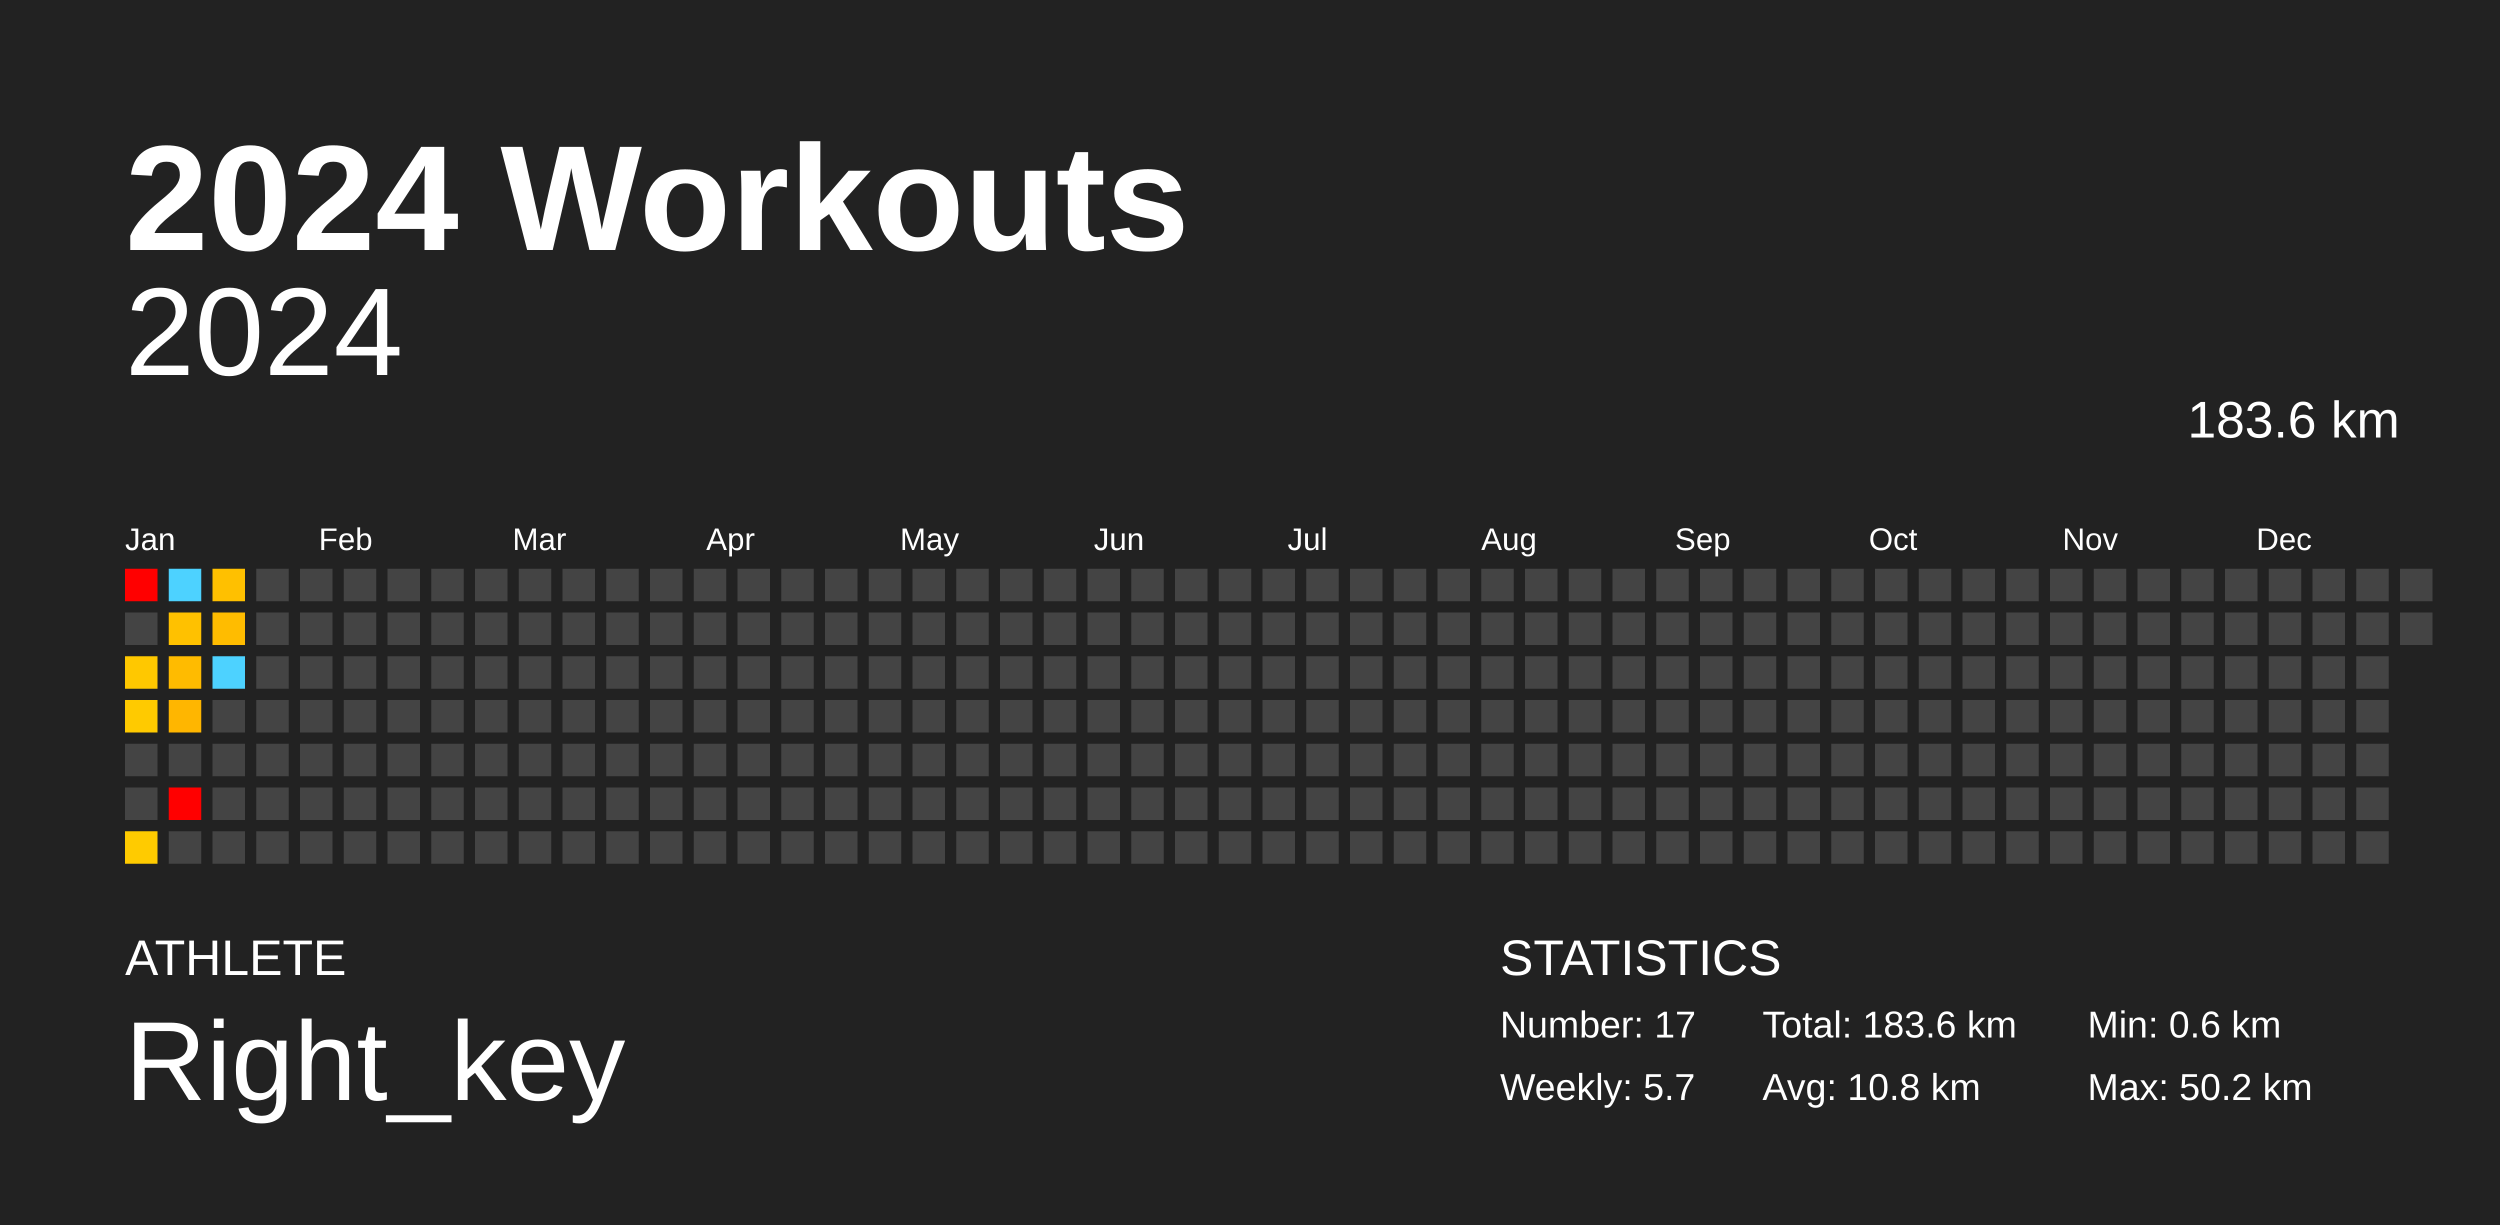
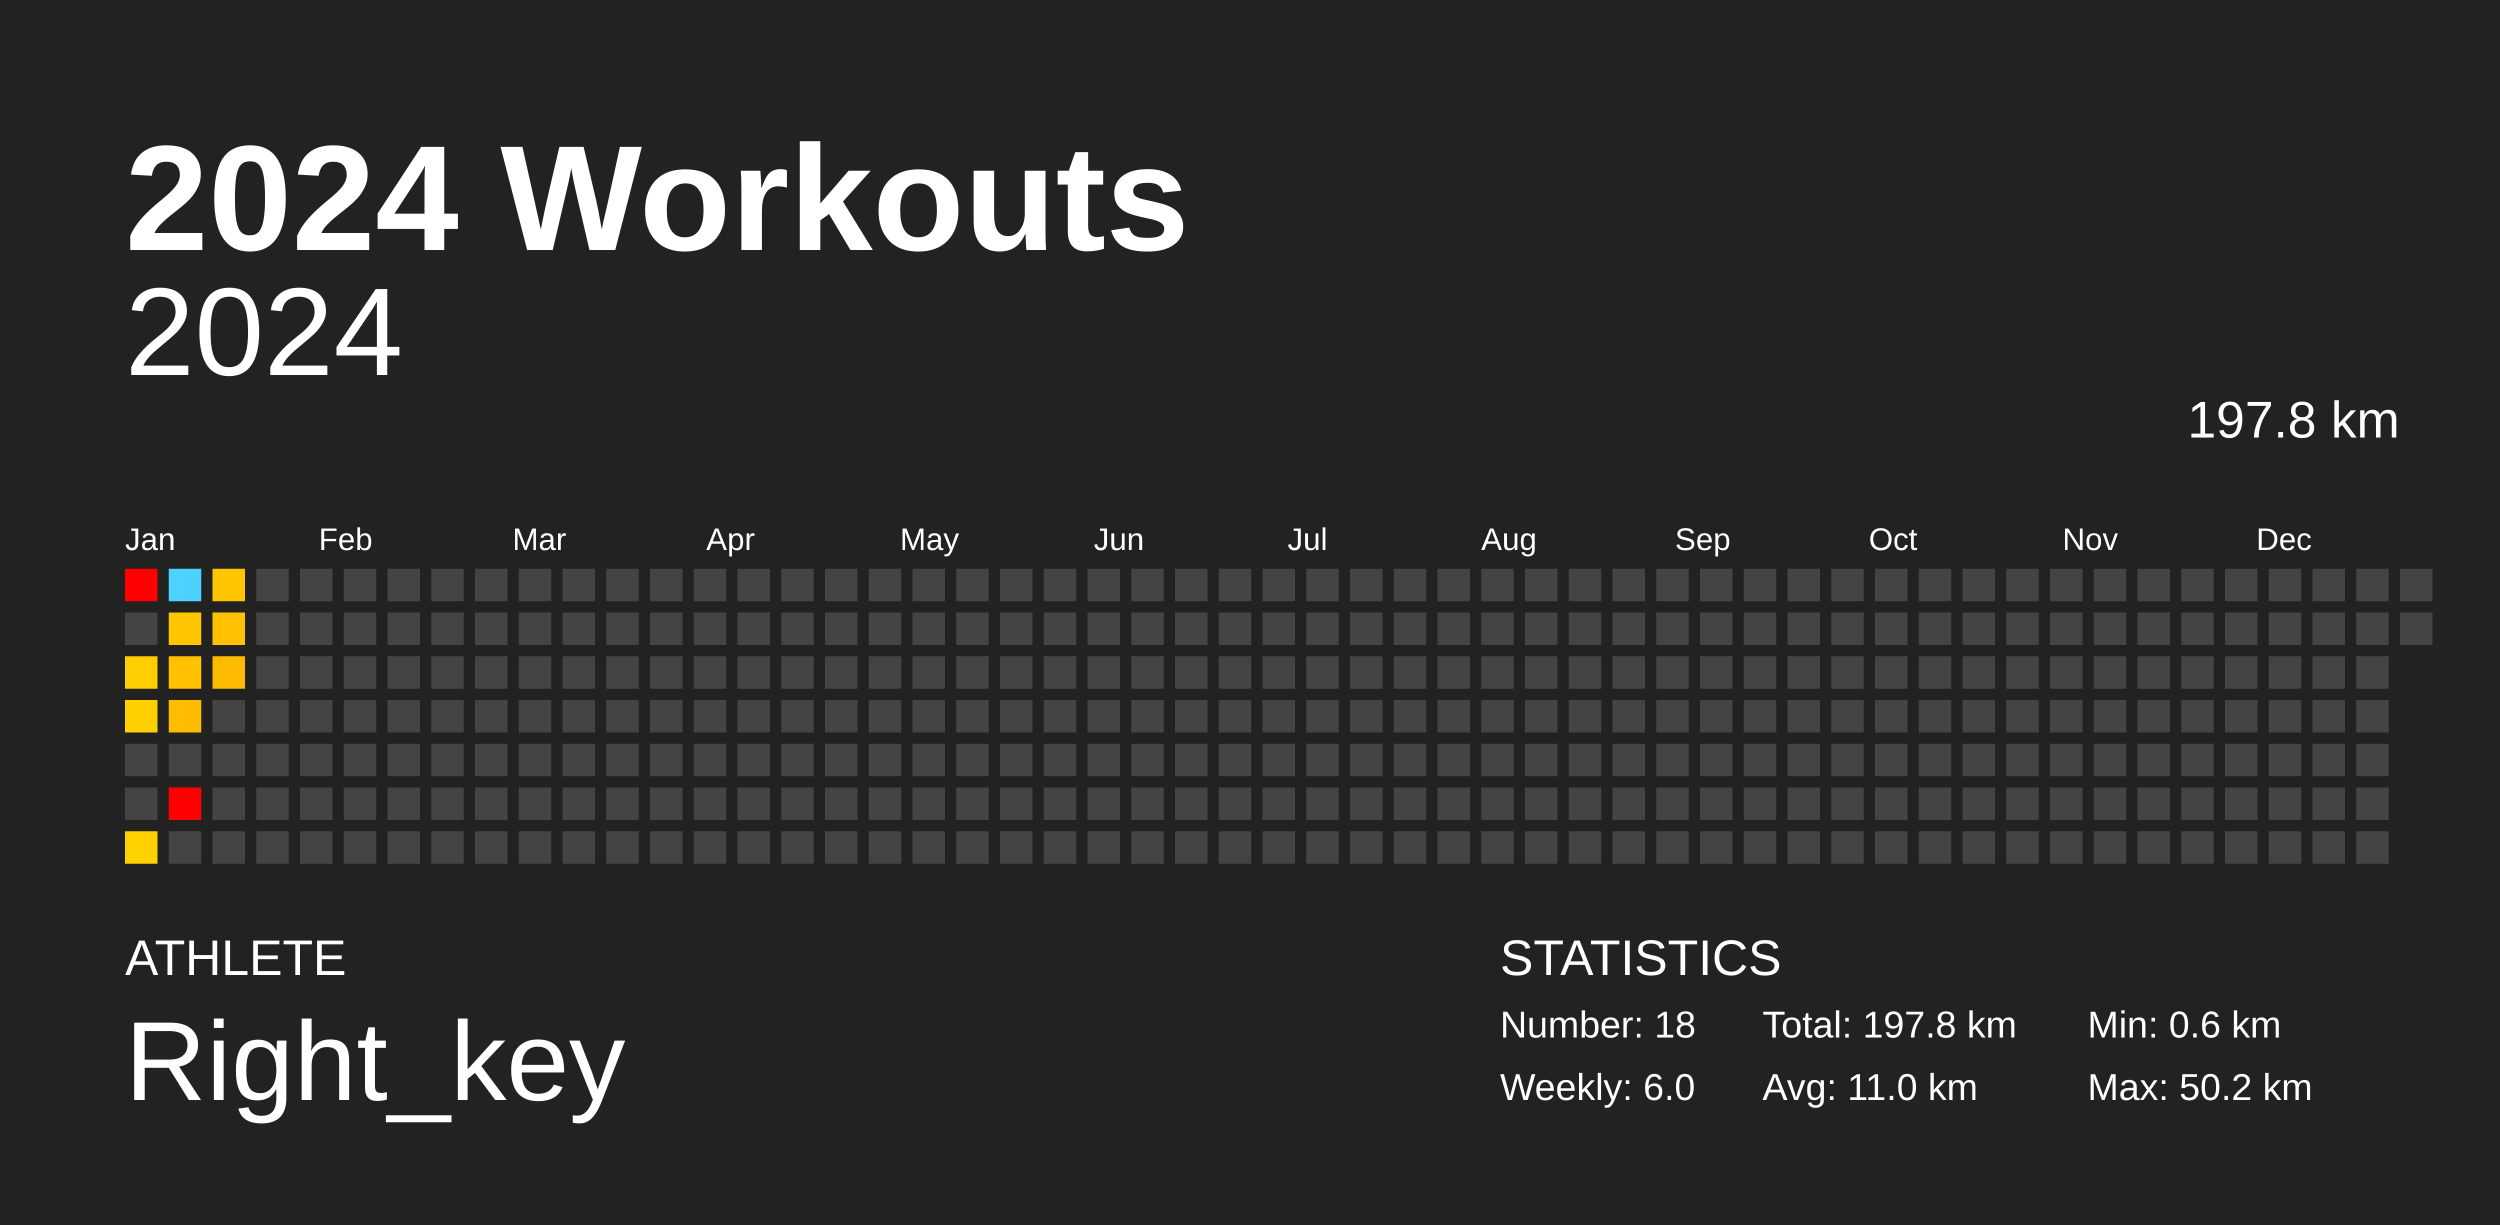
<svg xmlns="http://www.w3.org/2000/svg" baseProfile="full" height="98mm" version="1.1" viewBox="0,0,200,98" width="200mm">
  <defs />
  <rect fill="#222222" height="98" width="200" x="0" y="0" />
  <text fill="#FFFFFF" style="font-size:12px; font-family:Arial; font-weight:bold;" x="10" y="20">2024 Workouts</text>
  <text fill="#FFFFFF" style="font-size:4px; font-family:Arial" x="10" y="78">ATHLETE</text>
  <text fill="#FFFFFF" style="font-size:9px; font-family:Arial" x="10" y="88">Right_key</text>
  <text fill="#FFFFFF" style="font-size:4px; font-family:Arial" x="120" y="78">STATISTICS</text>
-   <text fill="#FFFFFF" style="font-size:3px; font-family:Arial" x="120" y="83">Number: 17</text>
-   <text fill="#FFFFFF" style="font-size:3px; font-family:Arial" x="120" y="88">Weekly: 5.7</text>
-   <text fill="#FFFFFF" style="font-size:3px; font-family:Arial" x="141" y="83">Total: 183.6 km</text>
-   <text fill="#FFFFFF" style="font-size:3px; font-family:Arial" x="141" y="88">Avg: 10.8 km</text>
+   <text fill="#FFFFFF" style="font-size:3px; font-family:Arial" x="120" y="83">Number: 18</text>
+   <text fill="#FFFFFF" style="font-size:3px; font-family:Arial" x="120" y="88">Weekly: 6.0</text>
+   <text fill="#FFFFFF" style="font-size:3px; font-family:Arial" x="141" y="83">Total: 197.8 km</text>
+   <text fill="#FFFFFF" style="font-size:3px; font-family:Arial" x="141" y="88">Avg: 11.0 km</text>
  <text fill="#FFFFFF" style="font-size:3px; font-family:Arial" x="167" y="83">Min: 0.6 km</text>
  <text fill="#FFFFFF" style="font-size:3px; font-family:Arial" x="167" y="88">Max: 50.2 km</text>
  <text alignment-baseline="hanging" fill="#FFFFFF" style="font-size:10.0px; font-family:Arial;" x="10" y="30">2024</text>
-   <text alignment-baseline="hanging" fill="#FFFFFF" style="font-size:4.125px; font-family:Arial;" x="175" y="35">183.6 km</text>
+   <text alignment-baseline="hanging" fill="#FFFFFF" style="font-size:4.125px; font-family:Arial;" x="175" y="35">197.8 km</text>
  <text fill="#FFFFFF" style="font-size:2.5px; font-family:Arial" x="10.0" y="44">Jan</text>
  <text fill="#FFFFFF" style="font-size:2.5px; font-family:Arial" x="25.5" y="44">Feb</text>
  <text fill="#FFFFFF" style="font-size:2.5px; font-family:Arial" x="41.0" y="44">Mar</text>
  <text fill="#FFFFFF" style="font-size:2.5px; font-family:Arial" x="56.5" y="44">Apr</text>
  <text fill="#FFFFFF" style="font-size:2.5px; font-family:Arial" x="72.0" y="44">May</text>
  <text fill="#FFFFFF" style="font-size:2.5px; font-family:Arial" x="87.5" y="44">Jun</text>
  <text fill="#FFFFFF" style="font-size:2.5px; font-family:Arial" x="103.0" y="44">Jul</text>
  <text fill="#FFFFFF" style="font-size:2.5px; font-family:Arial" x="118.5" y="44">Aug</text>
  <text fill="#FFFFFF" style="font-size:2.5px; font-family:Arial" x="134.0" y="44">Sep</text>
  <text fill="#FFFFFF" style="font-size:2.5px; font-family:Arial" x="149.5" y="44">Oct</text>
  <text fill="#FFFFFF" style="font-size:2.5px; font-family:Arial" x="165.0" y="44">Nov</text>
  <text fill="#FFFFFF" style="font-size:2.5px; font-family:Arial" x="180.5" y="44">Dec</text>
  <rect fill="red" height="2.6" width="2.6" x="10.0" y="45.5" />
  <rect fill="#444444" height="2.6" width="2.6" x="10.0" y="49.0" />
-   <rect fill="#ffc800" height="2.6" width="2.6" x="10.0" y="52.5" />
-   <rect fill="#ffca00" height="2.6" width="2.6" x="10.0" y="56.0" />
+   <rect fill="#ffce00" height="2.6" width="2.6" x="10.0" y="52.5" />
+   <rect fill="#ffd000" height="2.6" width="2.6" x="10.0" y="56.0" />
  <rect fill="#444444" height="2.6" width="2.6" x="10.0" y="59.5" />
  <rect fill="#444444" height="2.6" width="2.6" x="10.0" y="63.0" />
-   <rect fill="#ffcb00" height="2.6" width="2.6" x="10.0" y="66.5" />
+   <rect fill="#ffd100" height="2.6" width="2.6" x="10.0" y="66.5" />
  <rect fill="#4dd2ff" height="2.6" width="2.6" x="13.5" y="45.5" />
-   <rect fill="#ffc100" height="2.6" width="2.6" x="13.5" y="49.0" />
-   <rect fill="#ffbb00" height="2.6" width="2.6" x="13.5" y="52.5" />
-   <rect fill="#ffb600" height="2.6" width="2.6" x="13.5" y="56.0" />
+   <rect fill="#ffc600" height="2.6" width="2.6" x="13.5" y="49.0" />
+   <rect fill="#ffc100" height="2.6" width="2.6" x="13.5" y="52.5" />
+   <rect fill="#ffbc00" height="2.6" width="2.6" x="13.5" y="56.0" />
  <rect fill="#444444" height="2.6" width="2.6" x="13.5" y="59.5" />
  <rect fill="red" height="2.6" width="2.6" x="13.5" y="63.0" />
  <rect fill="#444444" height="2.6" width="2.6" x="13.5" y="66.5" />
-   <rect fill="#ffc000" height="2.6" width="2.6" x="17.0" y="45.5" />
-   <rect fill="#ffbc00" height="2.6" width="2.6" x="17.0" y="49.0" />
-   <rect fill="#4dd2ff" height="2.6" width="2.6" x="17.0" y="52.5" />
+   <rect fill="#ffc600" height="2.6" width="2.6" x="17.0" y="45.5" />
+   <rect fill="#ffc100" height="2.6" width="2.6" x="17.0" y="49.0" />
+   <rect fill="#ffbb00" height="2.6" width="2.6" x="17.0" y="52.5" />
  <rect fill="#444444" height="2.6" width="2.6" x="17.0" y="56.0" />
  <rect fill="#444444" height="2.6" width="2.6" x="17.0" y="59.5" />
  <rect fill="#444444" height="2.6" width="2.6" x="17.0" y="63.0" />
  <rect fill="#444444" height="2.6" width="2.6" x="17.0" y="66.5" />
  <rect fill="#444444" height="2.6" width="2.6" x="20.5" y="45.5" />
  <rect fill="#444444" height="2.6" width="2.6" x="20.5" y="49.0" />
  <rect fill="#444444" height="2.6" width="2.6" x="20.5" y="52.5" />
  <rect fill="#444444" height="2.6" width="2.6" x="20.5" y="56.0" />
  <rect fill="#444444" height="2.6" width="2.6" x="20.5" y="59.5" />
  <rect fill="#444444" height="2.6" width="2.6" x="20.5" y="63.0" />
  <rect fill="#444444" height="2.6" width="2.6" x="20.5" y="66.5" />
  <rect fill="#444444" height="2.6" width="2.6" x="24.0" y="45.5" />
  <rect fill="#444444" height="2.6" width="2.6" x="24.0" y="49.0" />
  <rect fill="#444444" height="2.6" width="2.6" x="24.0" y="52.5" />
  <rect fill="#444444" height="2.6" width="2.6" x="24.0" y="56.0" />
  <rect fill="#444444" height="2.6" width="2.6" x="24.0" y="59.5" />
  <rect fill="#444444" height="2.6" width="2.6" x="24.0" y="63.0" />
  <rect fill="#444444" height="2.6" width="2.6" x="24.0" y="66.5" />
  <rect fill="#444444" height="2.6" width="2.6" x="27.5" y="45.5" />
  <rect fill="#444444" height="2.6" width="2.6" x="27.5" y="49.0" />
  <rect fill="#444444" height="2.6" width="2.6" x="27.5" y="52.5" />
  <rect fill="#444444" height="2.6" width="2.6" x="27.5" y="56.0" />
  <rect fill="#444444" height="2.6" width="2.6" x="27.5" y="59.5" />
  <rect fill="#444444" height="2.6" width="2.6" x="27.5" y="63.0" />
  <rect fill="#444444" height="2.6" width="2.6" x="27.5" y="66.5" />
  <rect fill="#444444" height="2.6" width="2.6" x="31.0" y="45.5" />
  <rect fill="#444444" height="2.6" width="2.6" x="31.0" y="49.0" />
  <rect fill="#444444" height="2.6" width="2.6" x="31.0" y="52.5" />
  <rect fill="#444444" height="2.6" width="2.6" x="31.0" y="56.0" />
  <rect fill="#444444" height="2.6" width="2.6" x="31.0" y="59.5" />
  <rect fill="#444444" height="2.6" width="2.6" x="31.0" y="63.0" />
  <rect fill="#444444" height="2.6" width="2.6" x="31.0" y="66.5" />
  <rect fill="#444444" height="2.6" width="2.6" x="34.5" y="45.5" />
  <rect fill="#444444" height="2.6" width="2.6" x="34.5" y="49.0" />
  <rect fill="#444444" height="2.6" width="2.6" x="34.5" y="52.5" />
  <rect fill="#444444" height="2.6" width="2.6" x="34.5" y="56.0" />
  <rect fill="#444444" height="2.6" width="2.6" x="34.5" y="59.5" />
  <rect fill="#444444" height="2.6" width="2.6" x="34.5" y="63.0" />
  <rect fill="#444444" height="2.6" width="2.6" x="34.5" y="66.5" />
  <rect fill="#444444" height="2.6" width="2.6" x="38.0" y="45.5" />
  <rect fill="#444444" height="2.6" width="2.6" x="38.0" y="49.0" />
  <rect fill="#444444" height="2.6" width="2.6" x="38.0" y="52.5" />
  <rect fill="#444444" height="2.6" width="2.6" x="38.0" y="56.0" />
  <rect fill="#444444" height="2.6" width="2.6" x="38.0" y="59.5" />
  <rect fill="#444444" height="2.6" width="2.6" x="38.0" y="63.0" />
  <rect fill="#444444" height="2.6" width="2.6" x="38.0" y="66.5" />
  <rect fill="#444444" height="2.6" width="2.6" x="41.5" y="45.5" />
  <rect fill="#444444" height="2.6" width="2.6" x="41.5" y="49.0" />
  <rect fill="#444444" height="2.6" width="2.6" x="41.5" y="52.5" />
  <rect fill="#444444" height="2.6" width="2.6" x="41.5" y="56.0" />
  <rect fill="#444444" height="2.6" width="2.6" x="41.5" y="59.5" />
  <rect fill="#444444" height="2.6" width="2.6" x="41.5" y="63.0" />
  <rect fill="#444444" height="2.6" width="2.6" x="41.5" y="66.5" />
  <rect fill="#444444" height="2.6" width="2.6" x="45.0" y="45.5" />
  <rect fill="#444444" height="2.6" width="2.6" x="45.0" y="49.0" />
  <rect fill="#444444" height="2.6" width="2.6" x="45.0" y="52.5" />
  <rect fill="#444444" height="2.6" width="2.6" x="45.0" y="56.0" />
  <rect fill="#444444" height="2.6" width="2.6" x="45.0" y="59.5" />
  <rect fill="#444444" height="2.6" width="2.6" x="45.0" y="63.0" />
  <rect fill="#444444" height="2.6" width="2.6" x="45.0" y="66.5" />
  <rect fill="#444444" height="2.6" width="2.6" x="48.5" y="45.5" />
  <rect fill="#444444" height="2.6" width="2.6" x="48.5" y="49.0" />
  <rect fill="#444444" height="2.6" width="2.6" x="48.5" y="52.5" />
  <rect fill="#444444" height="2.6" width="2.6" x="48.5" y="56.0" />
  <rect fill="#444444" height="2.6" width="2.6" x="48.5" y="59.5" />
  <rect fill="#444444" height="2.6" width="2.6" x="48.5" y="63.0" />
  <rect fill="#444444" height="2.6" width="2.6" x="48.5" y="66.5" />
  <rect fill="#444444" height="2.6" width="2.6" x="52.0" y="45.5" />
  <rect fill="#444444" height="2.6" width="2.6" x="52.0" y="49.0" />
  <rect fill="#444444" height="2.6" width="2.6" x="52.0" y="52.5" />
  <rect fill="#444444" height="2.6" width="2.6" x="52.0" y="56.0" />
  <rect fill="#444444" height="2.6" width="2.6" x="52.0" y="59.5" />
  <rect fill="#444444" height="2.6" width="2.6" x="52.0" y="63.0" />
  <rect fill="#444444" height="2.6" width="2.6" x="52.0" y="66.5" />
  <rect fill="#444444" height="2.6" width="2.6" x="55.5" y="45.5" />
  <rect fill="#444444" height="2.6" width="2.6" x="55.5" y="49.0" />
  <rect fill="#444444" height="2.6" width="2.6" x="55.5" y="52.5" />
  <rect fill="#444444" height="2.6" width="2.6" x="55.5" y="56.0" />
  <rect fill="#444444" height="2.6" width="2.6" x="55.5" y="59.5" />
  <rect fill="#444444" height="2.6" width="2.6" x="55.5" y="63.0" />
  <rect fill="#444444" height="2.6" width="2.6" x="55.5" y="66.5" />
  <rect fill="#444444" height="2.6" width="2.6" x="59.0" y="45.5" />
  <rect fill="#444444" height="2.6" width="2.6" x="59.0" y="49.0" />
  <rect fill="#444444" height="2.6" width="2.6" x="59.0" y="52.5" />
  <rect fill="#444444" height="2.6" width="2.6" x="59.0" y="56.0" />
  <rect fill="#444444" height="2.6" width="2.6" x="59.0" y="59.5" />
  <rect fill="#444444" height="2.6" width="2.6" x="59.0" y="63.0" />
  <rect fill="#444444" height="2.6" width="2.6" x="59.0" y="66.5" />
  <rect fill="#444444" height="2.6" width="2.6" x="62.5" y="45.5" />
  <rect fill="#444444" height="2.6" width="2.6" x="62.5" y="49.0" />
  <rect fill="#444444" height="2.6" width="2.6" x="62.5" y="52.5" />
  <rect fill="#444444" height="2.6" width="2.6" x="62.5" y="56.0" />
  <rect fill="#444444" height="2.6" width="2.6" x="62.5" y="59.5" />
  <rect fill="#444444" height="2.6" width="2.6" x="62.5" y="63.0" />
  <rect fill="#444444" height="2.6" width="2.6" x="62.5" y="66.5" />
  <rect fill="#444444" height="2.6" width="2.6" x="66.0" y="45.5" />
  <rect fill="#444444" height="2.6" width="2.6" x="66.0" y="49.0" />
  <rect fill="#444444" height="2.6" width="2.6" x="66.0" y="52.5" />
  <rect fill="#444444" height="2.6" width="2.6" x="66.0" y="56.0" />
  <rect fill="#444444" height="2.6" width="2.6" x="66.0" y="59.5" />
  <rect fill="#444444" height="2.6" width="2.6" x="66.0" y="63.0" />
  <rect fill="#444444" height="2.6" width="2.6" x="66.0" y="66.5" />
  <rect fill="#444444" height="2.6" width="2.6" x="69.5" y="45.5" />
  <rect fill="#444444" height="2.6" width="2.6" x="69.5" y="49.0" />
  <rect fill="#444444" height="2.6" width="2.6" x="69.5" y="52.5" />
  <rect fill="#444444" height="2.6" width="2.6" x="69.5" y="56.0" />
  <rect fill="#444444" height="2.6" width="2.6" x="69.5" y="59.5" />
  <rect fill="#444444" height="2.6" width="2.6" x="69.5" y="63.0" />
  <rect fill="#444444" height="2.6" width="2.6" x="69.5" y="66.5" />
  <rect fill="#444444" height="2.6" width="2.6" x="73.0" y="45.5" />
  <rect fill="#444444" height="2.6" width="2.6" x="73.0" y="49.0" />
  <rect fill="#444444" height="2.6" width="2.6" x="73.0" y="52.5" />
  <rect fill="#444444" height="2.6" width="2.6" x="73.0" y="56.0" />
  <rect fill="#444444" height="2.6" width="2.6" x="73.0" y="59.5" />
  <rect fill="#444444" height="2.6" width="2.6" x="73.0" y="63.0" />
  <rect fill="#444444" height="2.6" width="2.6" x="73.0" y="66.5" />
  <rect fill="#444444" height="2.6" width="2.6" x="76.5" y="45.5" />
  <rect fill="#444444" height="2.6" width="2.6" x="76.5" y="49.0" />
  <rect fill="#444444" height="2.6" width="2.6" x="76.5" y="52.5" />
  <rect fill="#444444" height="2.6" width="2.6" x="76.5" y="56.0" />
  <rect fill="#444444" height="2.6" width="2.6" x="76.5" y="59.5" />
  <rect fill="#444444" height="2.6" width="2.6" x="76.5" y="63.0" />
  <rect fill="#444444" height="2.6" width="2.6" x="76.5" y="66.5" />
  <rect fill="#444444" height="2.6" width="2.6" x="80.0" y="45.5" />
  <rect fill="#444444" height="2.6" width="2.6" x="80.0" y="49.0" />
  <rect fill="#444444" height="2.6" width="2.6" x="80.0" y="52.5" />
  <rect fill="#444444" height="2.6" width="2.6" x="80.0" y="56.0" />
  <rect fill="#444444" height="2.6" width="2.6" x="80.0" y="59.5" />
  <rect fill="#444444" height="2.6" width="2.6" x="80.0" y="63.0" />
  <rect fill="#444444" height="2.6" width="2.6" x="80.0" y="66.5" />
  <rect fill="#444444" height="2.6" width="2.6" x="83.5" y="45.5" />
  <rect fill="#444444" height="2.6" width="2.6" x="83.5" y="49.0" />
  <rect fill="#444444" height="2.6" width="2.6" x="83.5" y="52.5" />
  <rect fill="#444444" height="2.6" width="2.6" x="83.5" y="56.0" />
  <rect fill="#444444" height="2.6" width="2.6" x="83.5" y="59.5" />
  <rect fill="#444444" height="2.6" width="2.6" x="83.5" y="63.0" />
  <rect fill="#444444" height="2.6" width="2.6" x="83.5" y="66.5" />
  <rect fill="#444444" height="2.6" width="2.6" x="87.0" y="45.5" />
  <rect fill="#444444" height="2.6" width="2.6" x="87.0" y="49.0" />
  <rect fill="#444444" height="2.6" width="2.6" x="87.0" y="52.5" />
  <rect fill="#444444" height="2.6" width="2.6" x="87.0" y="56.0" />
  <rect fill="#444444" height="2.6" width="2.6" x="87.0" y="59.5" />
  <rect fill="#444444" height="2.6" width="2.6" x="87.0" y="63.0" />
  <rect fill="#444444" height="2.6" width="2.6" x="87.0" y="66.5" />
  <rect fill="#444444" height="2.6" width="2.6" x="90.5" y="45.5" />
  <rect fill="#444444" height="2.6" width="2.6" x="90.5" y="49.0" />
  <rect fill="#444444" height="2.6" width="2.6" x="90.5" y="52.5" />
  <rect fill="#444444" height="2.6" width="2.6" x="90.5" y="56.0" />
  <rect fill="#444444" height="2.6" width="2.6" x="90.5" y="59.5" />
  <rect fill="#444444" height="2.6" width="2.6" x="90.5" y="63.0" />
  <rect fill="#444444" height="2.6" width="2.6" x="90.5" y="66.5" />
  <rect fill="#444444" height="2.6" width="2.6" x="94.0" y="45.5" />
  <rect fill="#444444" height="2.6" width="2.6" x="94.0" y="49.0" />
  <rect fill="#444444" height="2.6" width="2.6" x="94.0" y="52.5" />
  <rect fill="#444444" height="2.6" width="2.6" x="94.0" y="56.0" />
  <rect fill="#444444" height="2.6" width="2.6" x="94.0" y="59.5" />
  <rect fill="#444444" height="2.6" width="2.6" x="94.0" y="63.0" />
  <rect fill="#444444" height="2.6" width="2.6" x="94.0" y="66.5" />
  <rect fill="#444444" height="2.6" width="2.6" x="97.5" y="45.5" />
  <rect fill="#444444" height="2.6" width="2.6" x="97.5" y="49.0" />
  <rect fill="#444444" height="2.6" width="2.6" x="97.5" y="52.5" />
  <rect fill="#444444" height="2.6" width="2.6" x="97.5" y="56.0" />
  <rect fill="#444444" height="2.6" width="2.6" x="97.5" y="59.5" />
  <rect fill="#444444" height="2.6" width="2.6" x="97.5" y="63.0" />
  <rect fill="#444444" height="2.6" width="2.6" x="97.5" y="66.5" />
  <rect fill="#444444" height="2.6" width="2.6" x="101.0" y="45.5" />
  <rect fill="#444444" height="2.6" width="2.6" x="101.0" y="49.0" />
  <rect fill="#444444" height="2.6" width="2.6" x="101.0" y="52.5" />
  <rect fill="#444444" height="2.6" width="2.6" x="101.0" y="56.0" />
  <rect fill="#444444" height="2.6" width="2.6" x="101.0" y="59.5" />
  <rect fill="#444444" height="2.6" width="2.6" x="101.0" y="63.0" />
  <rect fill="#444444" height="2.6" width="2.6" x="101.0" y="66.5" />
  <rect fill="#444444" height="2.6" width="2.6" x="104.5" y="45.5" />
  <rect fill="#444444" height="2.6" width="2.6" x="104.5" y="49.0" />
  <rect fill="#444444" height="2.6" width="2.6" x="104.5" y="52.5" />
  <rect fill="#444444" height="2.6" width="2.6" x="104.5" y="56.0" />
  <rect fill="#444444" height="2.6" width="2.6" x="104.5" y="59.5" />
  <rect fill="#444444" height="2.6" width="2.6" x="104.5" y="63.0" />
  <rect fill="#444444" height="2.6" width="2.6" x="104.5" y="66.5" />
  <rect fill="#444444" height="2.6" width="2.6" x="108.0" y="45.5" />
  <rect fill="#444444" height="2.6" width="2.6" x="108.0" y="49.0" />
  <rect fill="#444444" height="2.6" width="2.6" x="108.0" y="52.5" />
  <rect fill="#444444" height="2.6" width="2.6" x="108.0" y="56.0" />
  <rect fill="#444444" height="2.6" width="2.6" x="108.0" y="59.5" />
  <rect fill="#444444" height="2.6" width="2.6" x="108.0" y="63.0" />
  <rect fill="#444444" height="2.6" width="2.6" x="108.0" y="66.5" />
  <rect fill="#444444" height="2.6" width="2.6" x="111.5" y="45.5" />
  <rect fill="#444444" height="2.6" width="2.6" x="111.5" y="49.0" />
  <rect fill="#444444" height="2.6" width="2.6" x="111.5" y="52.5" />
  <rect fill="#444444" height="2.6" width="2.6" x="111.5" y="56.0" />
  <rect fill="#444444" height="2.6" width="2.6" x="111.5" y="59.5" />
  <rect fill="#444444" height="2.6" width="2.6" x="111.5" y="63.0" />
  <rect fill="#444444" height="2.6" width="2.6" x="111.5" y="66.5" />
  <rect fill="#444444" height="2.6" width="2.6" x="115.0" y="45.5" />
  <rect fill="#444444" height="2.6" width="2.6" x="115.0" y="49.0" />
  <rect fill="#444444" height="2.6" width="2.6" x="115.0" y="52.5" />
  <rect fill="#444444" height="2.6" width="2.6" x="115.0" y="56.0" />
  <rect fill="#444444" height="2.6" width="2.6" x="115.0" y="59.5" />
  <rect fill="#444444" height="2.6" width="2.6" x="115.0" y="63.0" />
  <rect fill="#444444" height="2.6" width="2.6" x="115.0" y="66.5" />
  <rect fill="#444444" height="2.6" width="2.6" x="118.5" y="45.5" />
  <rect fill="#444444" height="2.6" width="2.6" x="118.5" y="49.0" />
  <rect fill="#444444" height="2.6" width="2.6" x="118.5" y="52.5" />
  <rect fill="#444444" height="2.6" width="2.6" x="118.5" y="56.0" />
  <rect fill="#444444" height="2.6" width="2.6" x="118.5" y="59.5" />
  <rect fill="#444444" height="2.6" width="2.6" x="118.5" y="63.0" />
  <rect fill="#444444" height="2.6" width="2.6" x="118.5" y="66.5" />
  <rect fill="#444444" height="2.6" width="2.6" x="122.0" y="45.5" />
  <rect fill="#444444" height="2.6" width="2.6" x="122.0" y="49.0" />
  <rect fill="#444444" height="2.6" width="2.6" x="122.0" y="52.5" />
  <rect fill="#444444" height="2.6" width="2.6" x="122.0" y="56.0" />
  <rect fill="#444444" height="2.6" width="2.6" x="122.0" y="59.5" />
  <rect fill="#444444" height="2.6" width="2.6" x="122.0" y="63.0" />
  <rect fill="#444444" height="2.6" width="2.6" x="122.0" y="66.5" />
  <rect fill="#444444" height="2.6" width="2.6" x="125.5" y="45.5" />
  <rect fill="#444444" height="2.6" width="2.6" x="125.5" y="49.0" />
  <rect fill="#444444" height="2.6" width="2.6" x="125.5" y="52.5" />
  <rect fill="#444444" height="2.6" width="2.6" x="125.5" y="56.0" />
  <rect fill="#444444" height="2.6" width="2.6" x="125.5" y="59.5" />
  <rect fill="#444444" height="2.6" width="2.6" x="125.5" y="63.0" />
  <rect fill="#444444" height="2.6" width="2.6" x="125.5" y="66.5" />
  <rect fill="#444444" height="2.6" width="2.6" x="129.0" y="45.5" />
  <rect fill="#444444" height="2.6" width="2.6" x="129.0" y="49.0" />
  <rect fill="#444444" height="2.6" width="2.6" x="129.0" y="52.5" />
  <rect fill="#444444" height="2.6" width="2.6" x="129.0" y="56.0" />
  <rect fill="#444444" height="2.6" width="2.6" x="129.0" y="59.5" />
  <rect fill="#444444" height="2.6" width="2.6" x="129.0" y="63.0" />
  <rect fill="#444444" height="2.6" width="2.6" x="129.0" y="66.5" />
  <rect fill="#444444" height="2.6" width="2.6" x="132.5" y="45.5" />
  <rect fill="#444444" height="2.6" width="2.6" x="132.5" y="49.0" />
  <rect fill="#444444" height="2.6" width="2.6" x="132.5" y="52.5" />
  <rect fill="#444444" height="2.6" width="2.6" x="132.5" y="56.0" />
  <rect fill="#444444" height="2.6" width="2.6" x="132.5" y="59.5" />
  <rect fill="#444444" height="2.6" width="2.6" x="132.5" y="63.0" />
  <rect fill="#444444" height="2.6" width="2.6" x="132.5" y="66.5" />
  <rect fill="#444444" height="2.6" width="2.6" x="136.0" y="45.5" />
  <rect fill="#444444" height="2.6" width="2.6" x="136.0" y="49.0" />
  <rect fill="#444444" height="2.6" width="2.6" x="136.0" y="52.5" />
  <rect fill="#444444" height="2.6" width="2.6" x="136.0" y="56.0" />
  <rect fill="#444444" height="2.6" width="2.6" x="136.0" y="59.5" />
  <rect fill="#444444" height="2.6" width="2.6" x="136.0" y="63.0" />
  <rect fill="#444444" height="2.6" width="2.6" x="136.0" y="66.5" />
  <rect fill="#444444" height="2.6" width="2.6" x="139.5" y="45.5" />
  <rect fill="#444444" height="2.6" width="2.6" x="139.5" y="49.0" />
  <rect fill="#444444" height="2.6" width="2.6" x="139.5" y="52.5" />
  <rect fill="#444444" height="2.6" width="2.6" x="139.5" y="56.0" />
  <rect fill="#444444" height="2.6" width="2.6" x="139.5" y="59.5" />
  <rect fill="#444444" height="2.6" width="2.6" x="139.5" y="63.0" />
  <rect fill="#444444" height="2.6" width="2.6" x="139.5" y="66.5" />
  <rect fill="#444444" height="2.6" width="2.6" x="143.0" y="45.5" />
  <rect fill="#444444" height="2.6" width="2.6" x="143.0" y="49.0" />
  <rect fill="#444444" height="2.6" width="2.6" x="143.0" y="52.5" />
  <rect fill="#444444" height="2.6" width="2.6" x="143.0" y="56.0" />
  <rect fill="#444444" height="2.6" width="2.6" x="143.0" y="59.5" />
  <rect fill="#444444" height="2.6" width="2.6" x="143.0" y="63.0" />
  <rect fill="#444444" height="2.6" width="2.6" x="143.0" y="66.5" />
  <rect fill="#444444" height="2.6" width="2.6" x="146.5" y="45.5" />
  <rect fill="#444444" height="2.6" width="2.6" x="146.5" y="49.0" />
  <rect fill="#444444" height="2.6" width="2.6" x="146.5" y="52.5" />
  <rect fill="#444444" height="2.6" width="2.6" x="146.5" y="56.0" />
  <rect fill="#444444" height="2.6" width="2.6" x="146.5" y="59.5" />
  <rect fill="#444444" height="2.6" width="2.6" x="146.5" y="63.0" />
  <rect fill="#444444" height="2.6" width="2.6" x="146.5" y="66.5" />
  <rect fill="#444444" height="2.6" width="2.6" x="150.0" y="45.5" />
  <rect fill="#444444" height="2.6" width="2.6" x="150.0" y="49.0" />
  <rect fill="#444444" height="2.6" width="2.6" x="150.0" y="52.5" />
  <rect fill="#444444" height="2.6" width="2.6" x="150.0" y="56.0" />
  <rect fill="#444444" height="2.6" width="2.6" x="150.0" y="59.5" />
  <rect fill="#444444" height="2.6" width="2.6" x="150.0" y="63.0" />
  <rect fill="#444444" height="2.6" width="2.6" x="150.0" y="66.5" />
  <rect fill="#444444" height="2.6" width="2.6" x="153.5" y="45.5" />
  <rect fill="#444444" height="2.6" width="2.6" x="153.5" y="49.0" />
  <rect fill="#444444" height="2.6" width="2.6" x="153.5" y="52.5" />
  <rect fill="#444444" height="2.6" width="2.6" x="153.5" y="56.0" />
  <rect fill="#444444" height="2.6" width="2.6" x="153.5" y="59.5" />
  <rect fill="#444444" height="2.6" width="2.6" x="153.5" y="63.0" />
  <rect fill="#444444" height="2.6" width="2.6" x="153.5" y="66.5" />
  <rect fill="#444444" height="2.6" width="2.6" x="157.0" y="45.5" />
  <rect fill="#444444" height="2.6" width="2.6" x="157.0" y="49.0" />
  <rect fill="#444444" height="2.6" width="2.6" x="157.0" y="52.5" />
  <rect fill="#444444" height="2.6" width="2.6" x="157.0" y="56.0" />
  <rect fill="#444444" height="2.6" width="2.6" x="157.0" y="59.5" />
  <rect fill="#444444" height="2.6" width="2.6" x="157.0" y="63.0" />
  <rect fill="#444444" height="2.6" width="2.6" x="157.0" y="66.5" />
  <rect fill="#444444" height="2.6" width="2.6" x="160.5" y="45.5" />
  <rect fill="#444444" height="2.6" width="2.6" x="160.5" y="49.0" />
  <rect fill="#444444" height="2.6" width="2.6" x="160.5" y="52.5" />
  <rect fill="#444444" height="2.6" width="2.6" x="160.5" y="56.0" />
  <rect fill="#444444" height="2.6" width="2.6" x="160.5" y="59.5" />
  <rect fill="#444444" height="2.6" width="2.6" x="160.5" y="63.0" />
  <rect fill="#444444" height="2.6" width="2.6" x="160.5" y="66.5" />
  <rect fill="#444444" height="2.6" width="2.6" x="164.0" y="45.5" />
  <rect fill="#444444" height="2.6" width="2.6" x="164.0" y="49.0" />
  <rect fill="#444444" height="2.6" width="2.6" x="164.0" y="52.5" />
  <rect fill="#444444" height="2.6" width="2.6" x="164.0" y="56.0" />
  <rect fill="#444444" height="2.6" width="2.6" x="164.0" y="59.5" />
  <rect fill="#444444" height="2.6" width="2.6" x="164.0" y="63.0" />
  <rect fill="#444444" height="2.6" width="2.6" x="164.0" y="66.5" />
  <rect fill="#444444" height="2.6" width="2.6" x="167.5" y="45.5" />
  <rect fill="#444444" height="2.6" width="2.6" x="167.5" y="49.0" />
  <rect fill="#444444" height="2.6" width="2.6" x="167.5" y="52.5" />
  <rect fill="#444444" height="2.6" width="2.6" x="167.5" y="56.0" />
  <rect fill="#444444" height="2.6" width="2.6" x="167.5" y="59.5" />
  <rect fill="#444444" height="2.6" width="2.6" x="167.5" y="63.0" />
  <rect fill="#444444" height="2.6" width="2.6" x="167.5" y="66.5" />
  <rect fill="#444444" height="2.6" width="2.6" x="171.0" y="45.5" />
  <rect fill="#444444" height="2.6" width="2.6" x="171.0" y="49.0" />
  <rect fill="#444444" height="2.6" width="2.6" x="171.0" y="52.5" />
  <rect fill="#444444" height="2.6" width="2.6" x="171.0" y="56.0" />
  <rect fill="#444444" height="2.6" width="2.6" x="171.0" y="59.5" />
  <rect fill="#444444" height="2.6" width="2.6" x="171.0" y="63.0" />
  <rect fill="#444444" height="2.6" width="2.6" x="171.0" y="66.5" />
  <rect fill="#444444" height="2.6" width="2.6" x="174.5" y="45.5" />
  <rect fill="#444444" height="2.6" width="2.6" x="174.5" y="49.0" />
  <rect fill="#444444" height="2.6" width="2.6" x="174.5" y="52.5" />
  <rect fill="#444444" height="2.6" width="2.6" x="174.5" y="56.0" />
  <rect fill="#444444" height="2.6" width="2.6" x="174.5" y="59.5" />
  <rect fill="#444444" height="2.6" width="2.6" x="174.5" y="63.0" />
  <rect fill="#444444" height="2.6" width="2.6" x="174.5" y="66.5" />
  <rect fill="#444444" height="2.6" width="2.6" x="178.0" y="45.5" />
  <rect fill="#444444" height="2.6" width="2.6" x="178.0" y="49.0" />
  <rect fill="#444444" height="2.6" width="2.6" x="178.0" y="52.5" />
  <rect fill="#444444" height="2.6" width="2.6" x="178.0" y="56.0" />
  <rect fill="#444444" height="2.6" width="2.6" x="178.0" y="59.5" />
  <rect fill="#444444" height="2.6" width="2.6" x="178.0" y="63.0" />
  <rect fill="#444444" height="2.6" width="2.6" x="178.0" y="66.5" />
  <rect fill="#444444" height="2.6" width="2.6" x="181.5" y="45.5" />
  <rect fill="#444444" height="2.6" width="2.6" x="181.5" y="49.0" />
  <rect fill="#444444" height="2.6" width="2.6" x="181.5" y="52.5" />
  <rect fill="#444444" height="2.6" width="2.6" x="181.5" y="56.0" />
  <rect fill="#444444" height="2.6" width="2.6" x="181.5" y="59.5" />
  <rect fill="#444444" height="2.6" width="2.6" x="181.5" y="63.0" />
  <rect fill="#444444" height="2.6" width="2.6" x="181.5" y="66.5" />
  <rect fill="#444444" height="2.6" width="2.6" x="185.0" y="45.5" />
  <rect fill="#444444" height="2.6" width="2.6" x="185.0" y="49.0" />
  <rect fill="#444444" height="2.6" width="2.6" x="185.0" y="52.5" />
  <rect fill="#444444" height="2.6" width="2.6" x="185.0" y="56.0" />
  <rect fill="#444444" height="2.6" width="2.6" x="185.0" y="59.5" />
  <rect fill="#444444" height="2.6" width="2.6" x="185.0" y="63.0" />
  <rect fill="#444444" height="2.6" width="2.6" x="185.0" y="66.5" />
  <rect fill="#444444" height="2.6" width="2.6" x="188.5" y="45.5" />
  <rect fill="#444444" height="2.6" width="2.6" x="188.5" y="49.0" />
  <rect fill="#444444" height="2.6" width="2.6" x="188.5" y="52.5" />
  <rect fill="#444444" height="2.6" width="2.6" x="188.5" y="56.0" />
  <rect fill="#444444" height="2.6" width="2.6" x="188.5" y="59.5" />
  <rect fill="#444444" height="2.6" width="2.6" x="188.5" y="63.0" />
  <rect fill="#444444" height="2.6" width="2.6" x="188.5" y="66.5" />
  <rect fill="#444444" height="2.6" width="2.6" x="192.0" y="45.5" />
  <rect fill="#444444" height="2.6" width="2.6" x="192.0" y="49.0" />
</svg>
